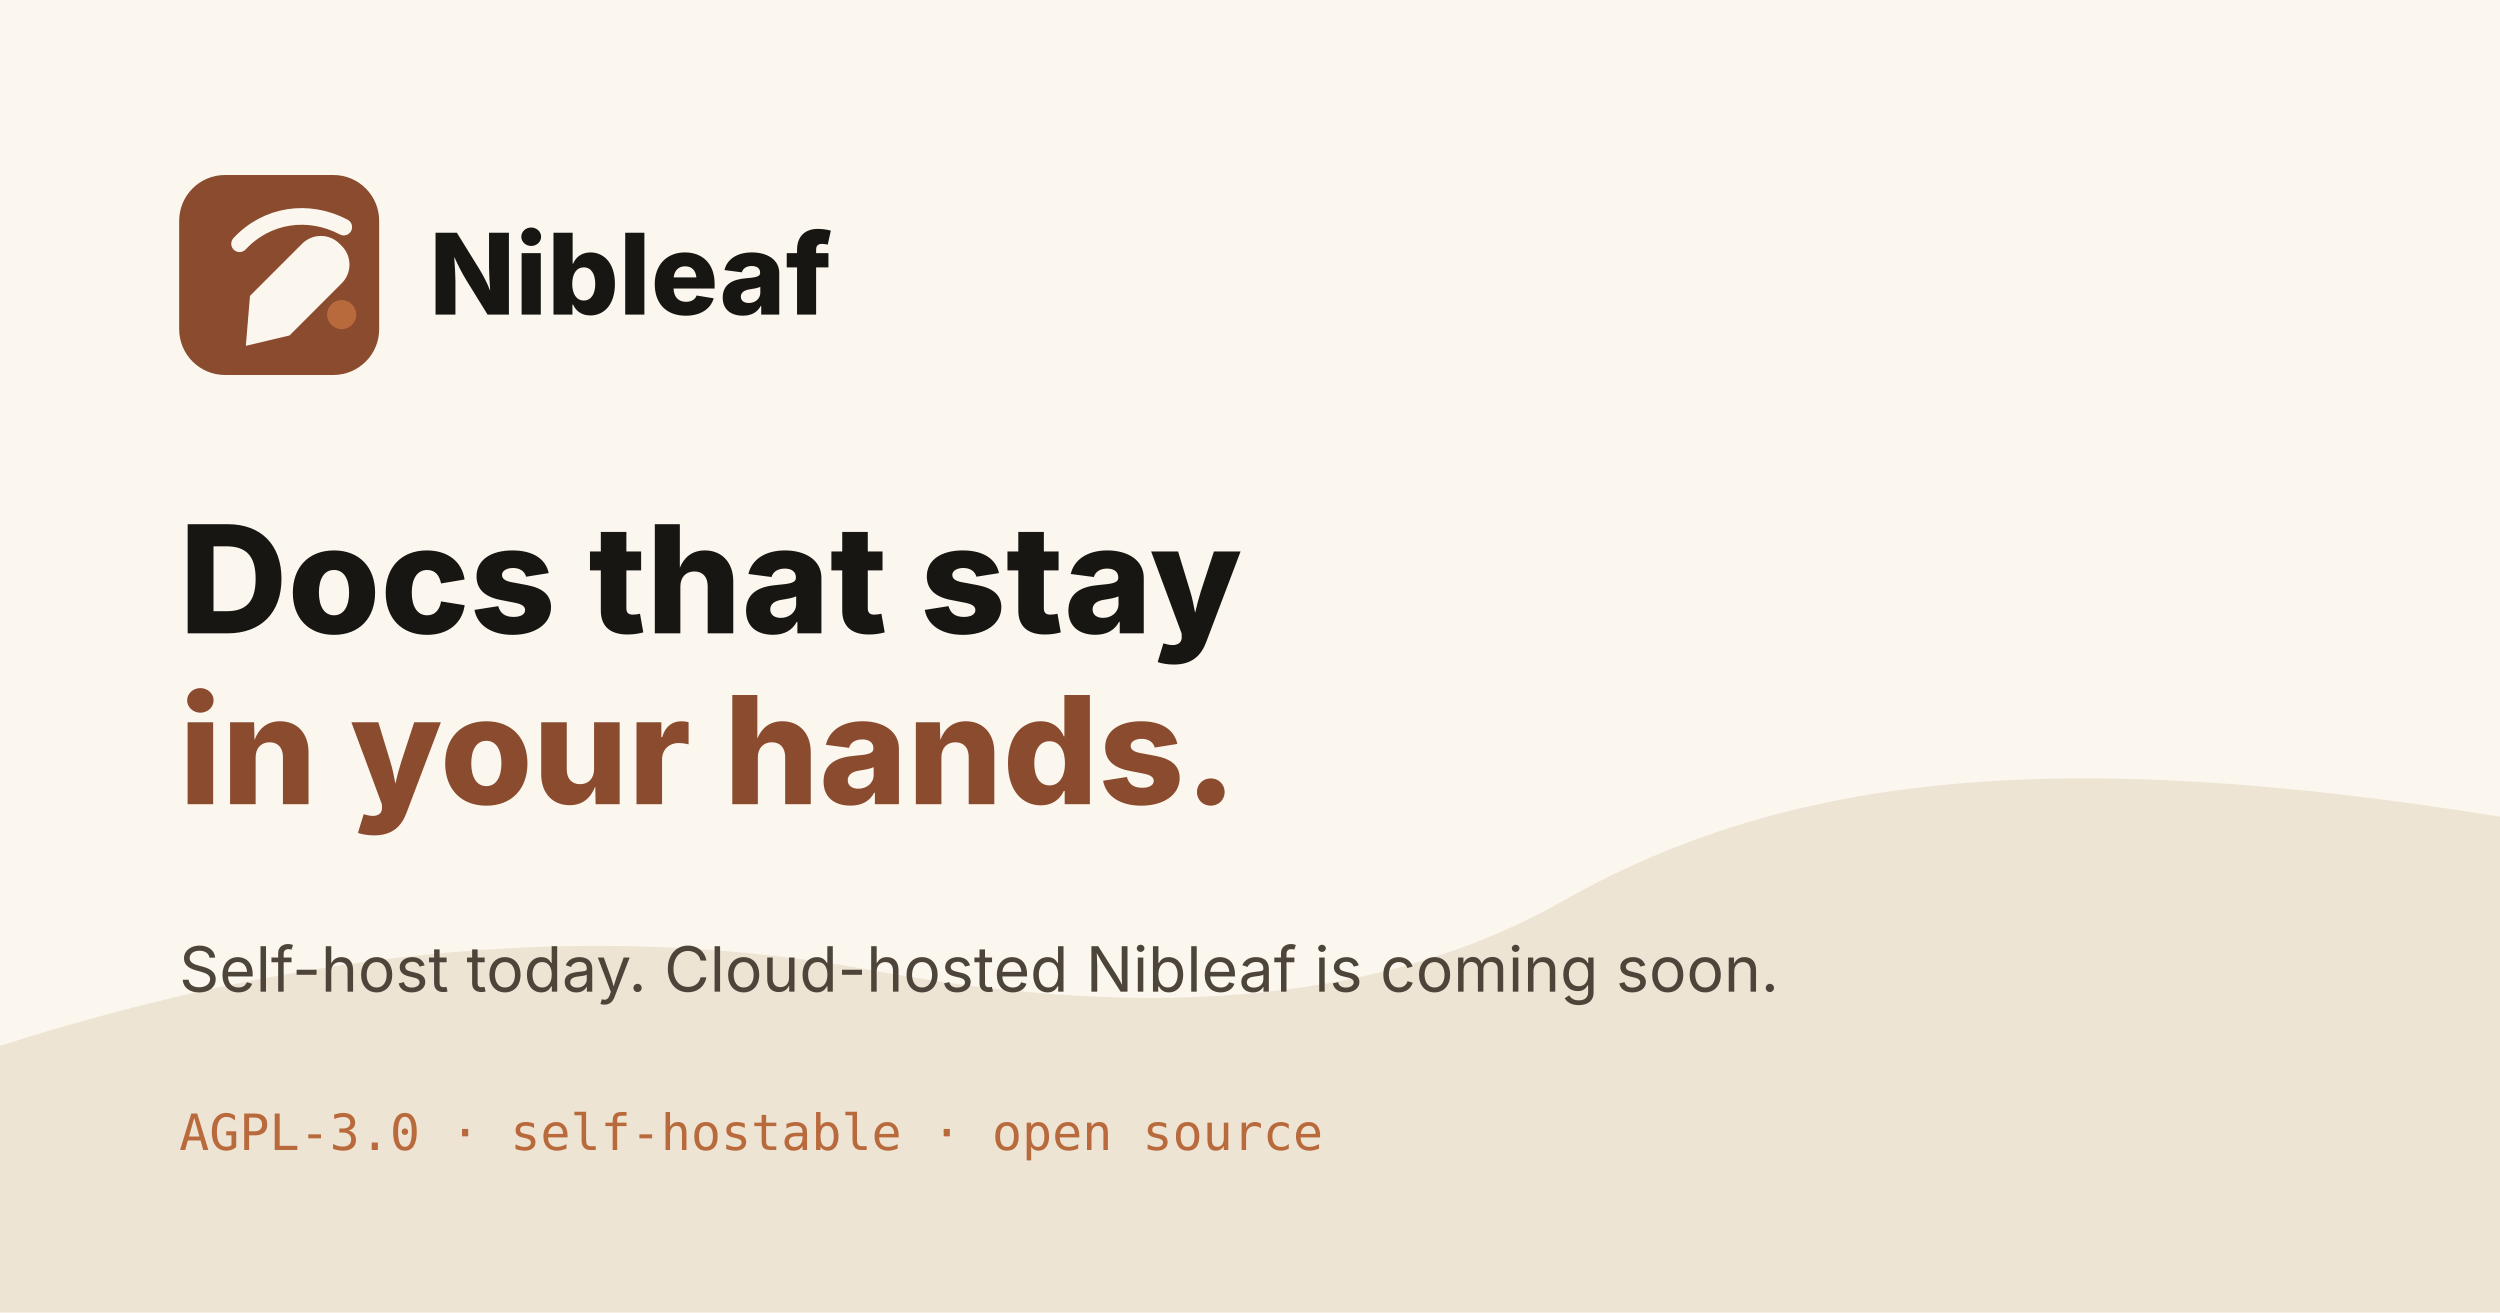
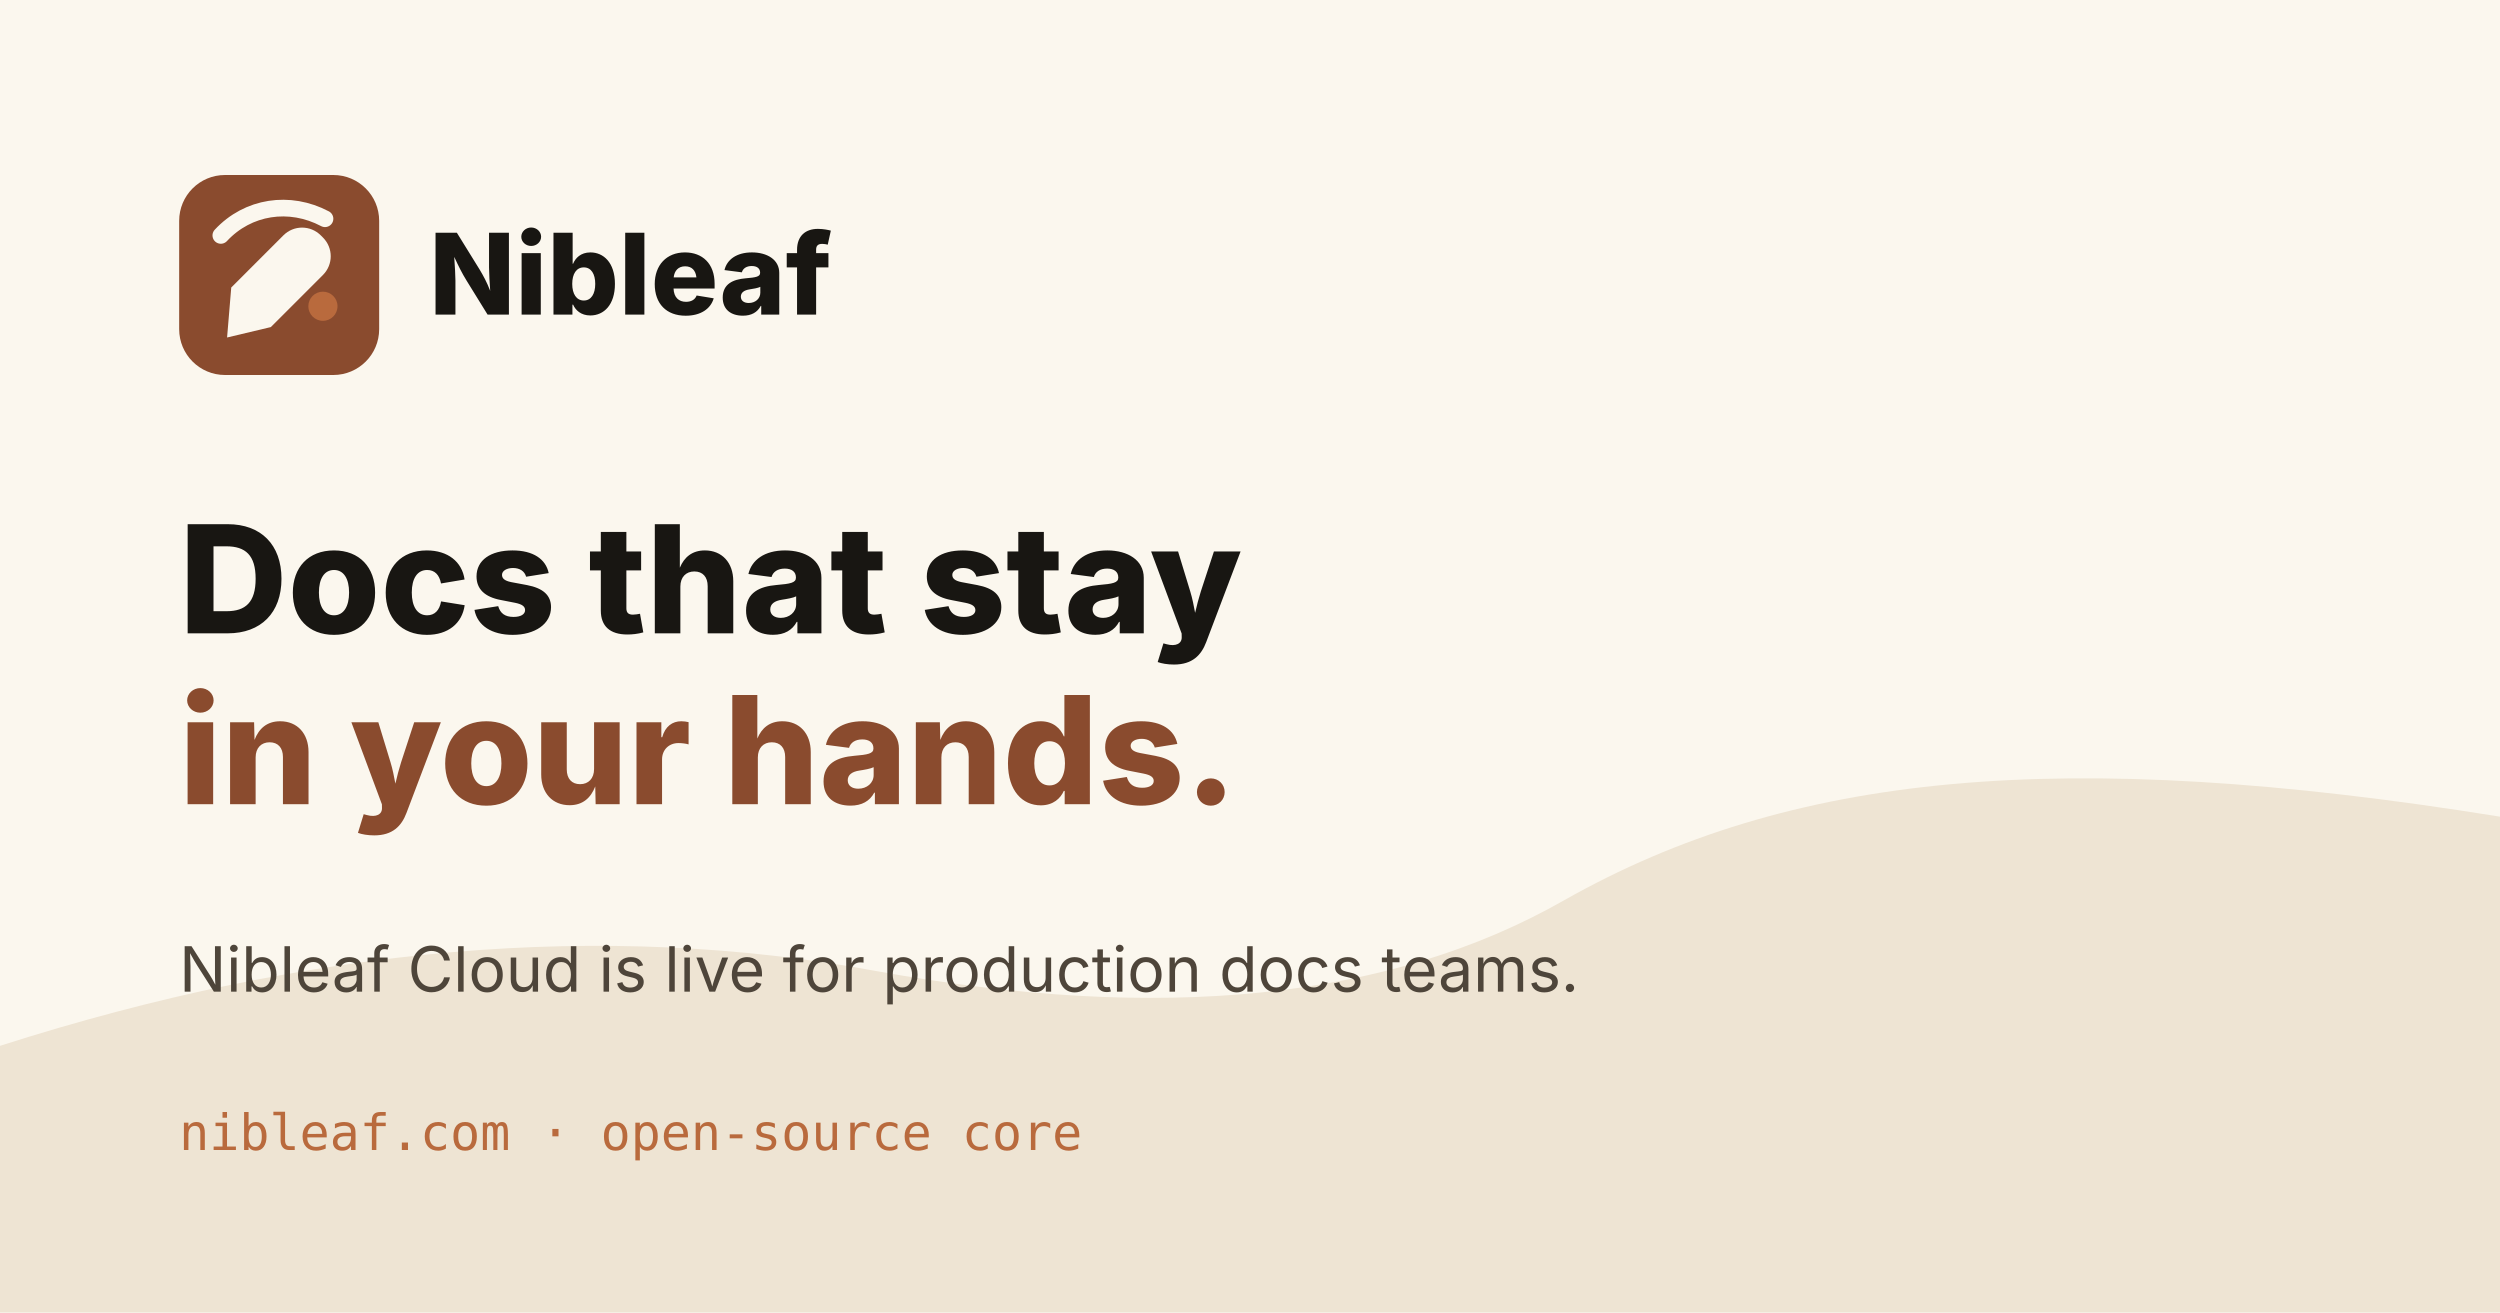
<svg xmlns="http://www.w3.org/2000/svg" viewBox="0 0 1200 630" role="img" aria-label="Nibleaf — open-source documentation platform">
  <rect width="1200" height="630" fill="#FBF7EE" />
  <path d="M0 502c150-48 290-60 420-36 137 25 247 14 331-34 108-61 238-74 449-40v238H0Z" fill="#EEE4D3" />
  <rect x="86" y="84" width="96" height="96" rx="22" fill="#8A4B2E" />
-   <path d="M120 142 145 117c5-5 13-5 18 0l1 1c5 5 5 13 0 18l-25 25-21 5 2-24Z" fill="#FBF7EE" />
-   <path d="M115 117c13-14 33-17 50-8" fill="none" stroke="#FBF7EE" stroke-linecap="round" stroke-width="8" />
-   <circle cx="164" cy="151" r="7" fill="#B96A3D" />
+   <path d="M111 138 136 113c5-5 13-5 18 0l1 1c5 5 5 13 0 18l-25 25-21 5 2-24Z" fill="#FBF7EE" />
+   <path d="M106 113c13-14 33-17 50-8" fill="none" stroke="#FBF7EE" stroke-linecap="round" stroke-width="8" />
+   <circle cx="155" cy="147" r="7" fill="#B96A3D" />
  <text x="206" y="151" fill="#181612" font-family="Geist Variable, Inter, system-ui, sans-serif" font-size="54" font-weight="760">Nibleaf</text>
  <text x="86" y="304" fill="#181612" font-family="Geist Variable, Inter, system-ui, sans-serif" font-size="72" font-weight="760">Docs that stay</text>
  <text x="86" y="386" fill="#8A4B2E" font-family="Geist Variable, Inter, system-ui, sans-serif" font-size="72" font-weight="760">in your hands.</text>
-   <text x="86" y="476" fill="#4E453A" font-family="Geist Variable, Inter, system-ui, sans-serif" font-size="30">Self-host today. Cloud-hosted Nibleaf is coming soon.</text>
-   <text x="86" y="552" fill="#B96A3D" font-family="ui-monospace, SFMono-Regular, Menlo, monospace" font-size="24">AGPL-3.0 · self-hostable · open source</text>
+   <text x="86" y="476" fill="#4E453A" font-family="Geist Variable, Inter, system-ui, sans-serif" font-size="30">Nibleaf Cloud is live for production docs teams.</text>
+   <text x="86" y="552" fill="#B96A3D" font-family="ui-monospace, SFMono-Regular, Menlo, monospace" font-size="24">nibleaf.com · open-source core</text>
</svg>
